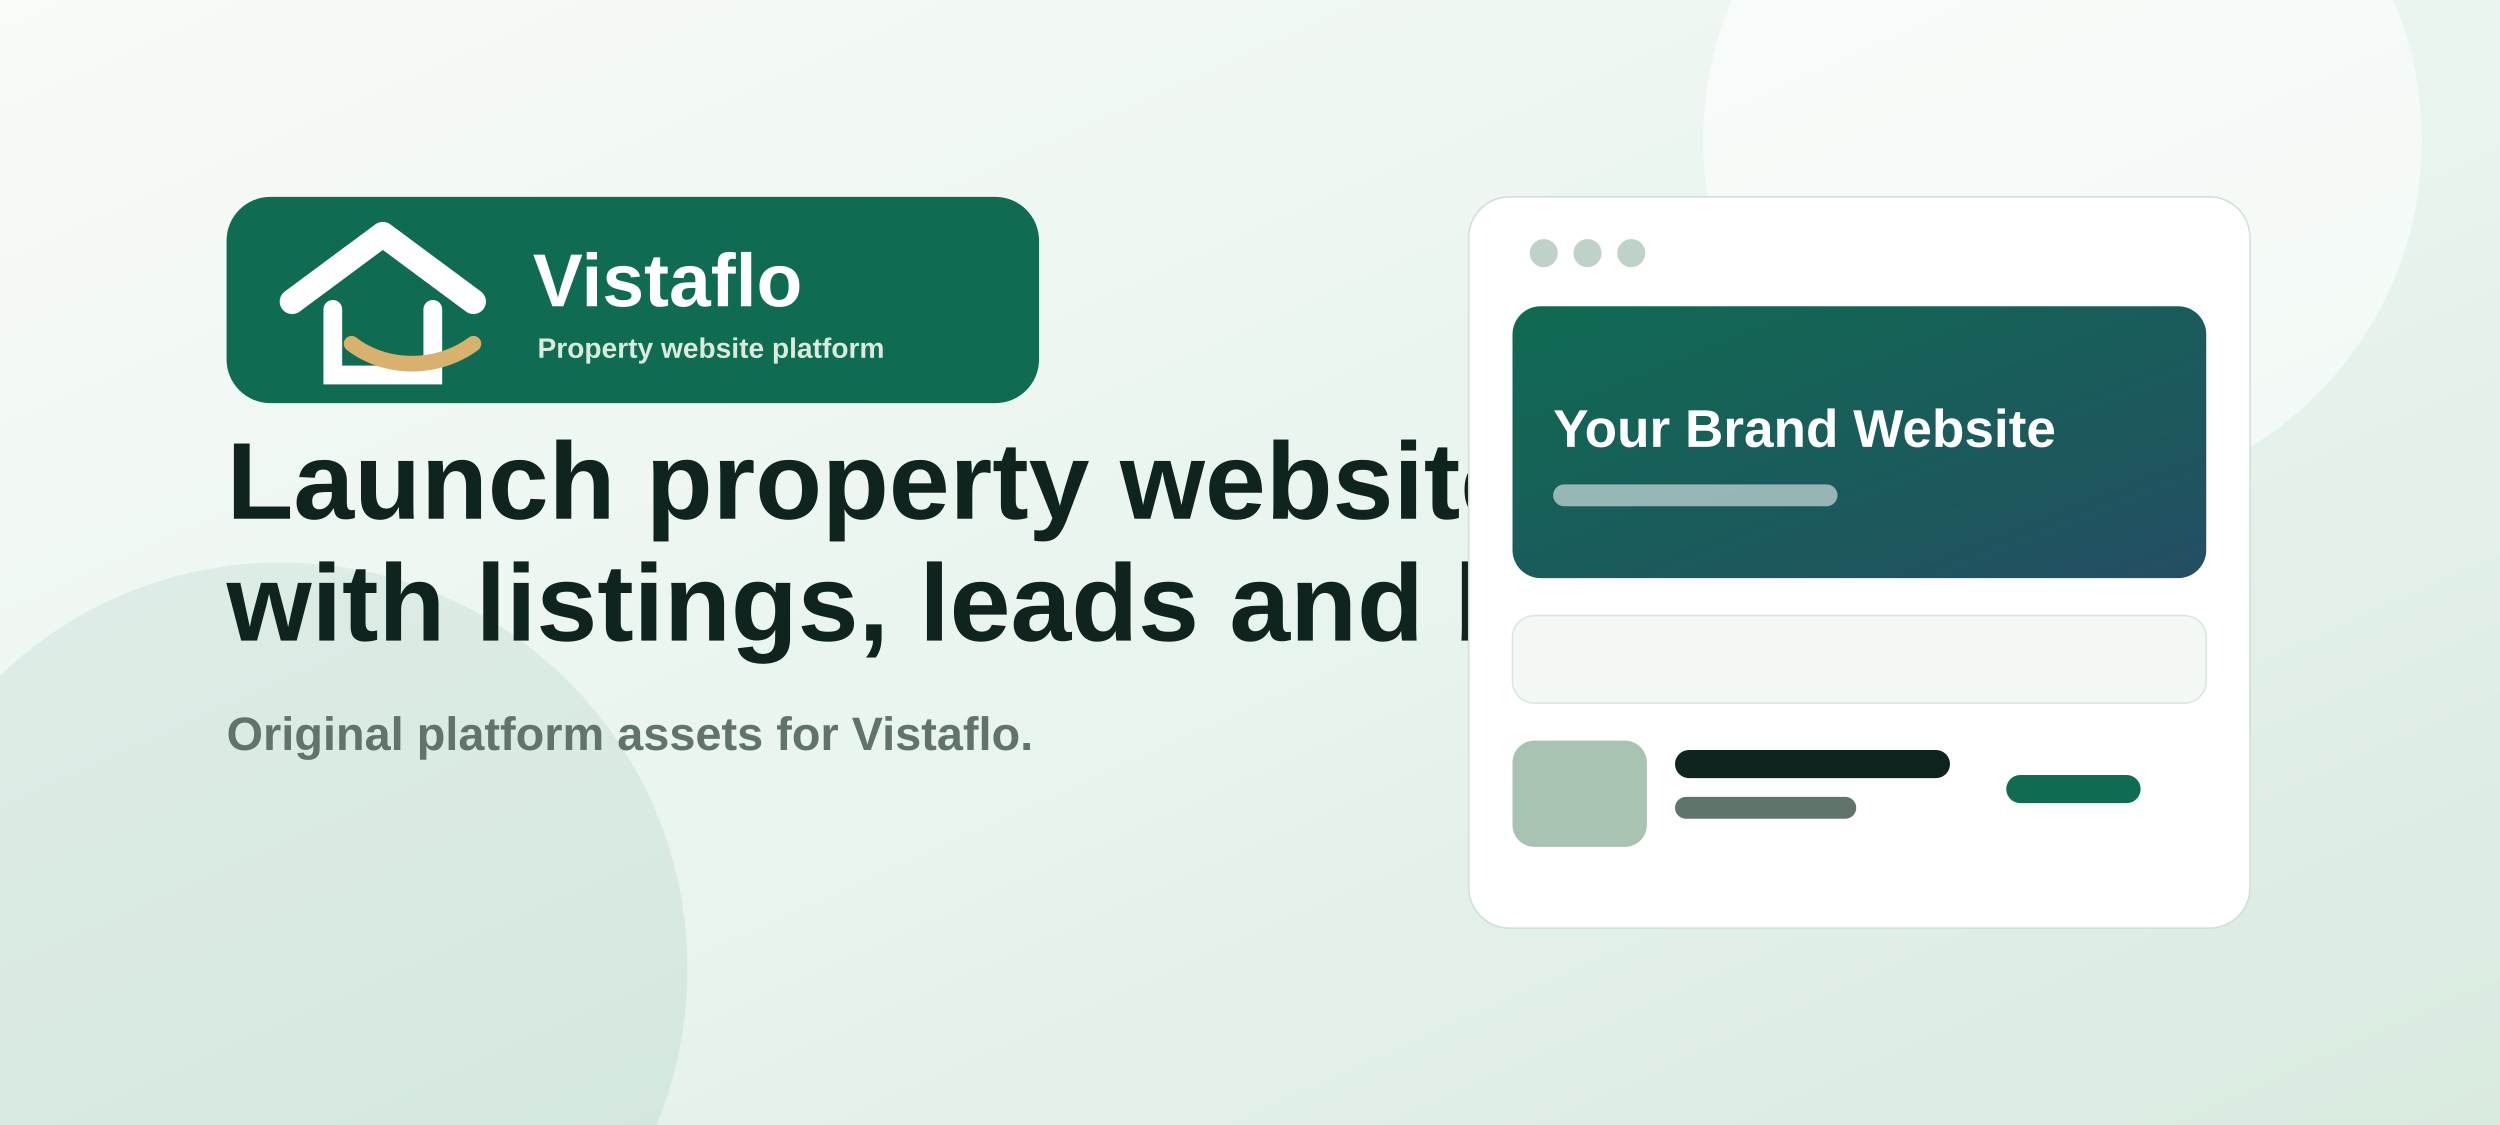
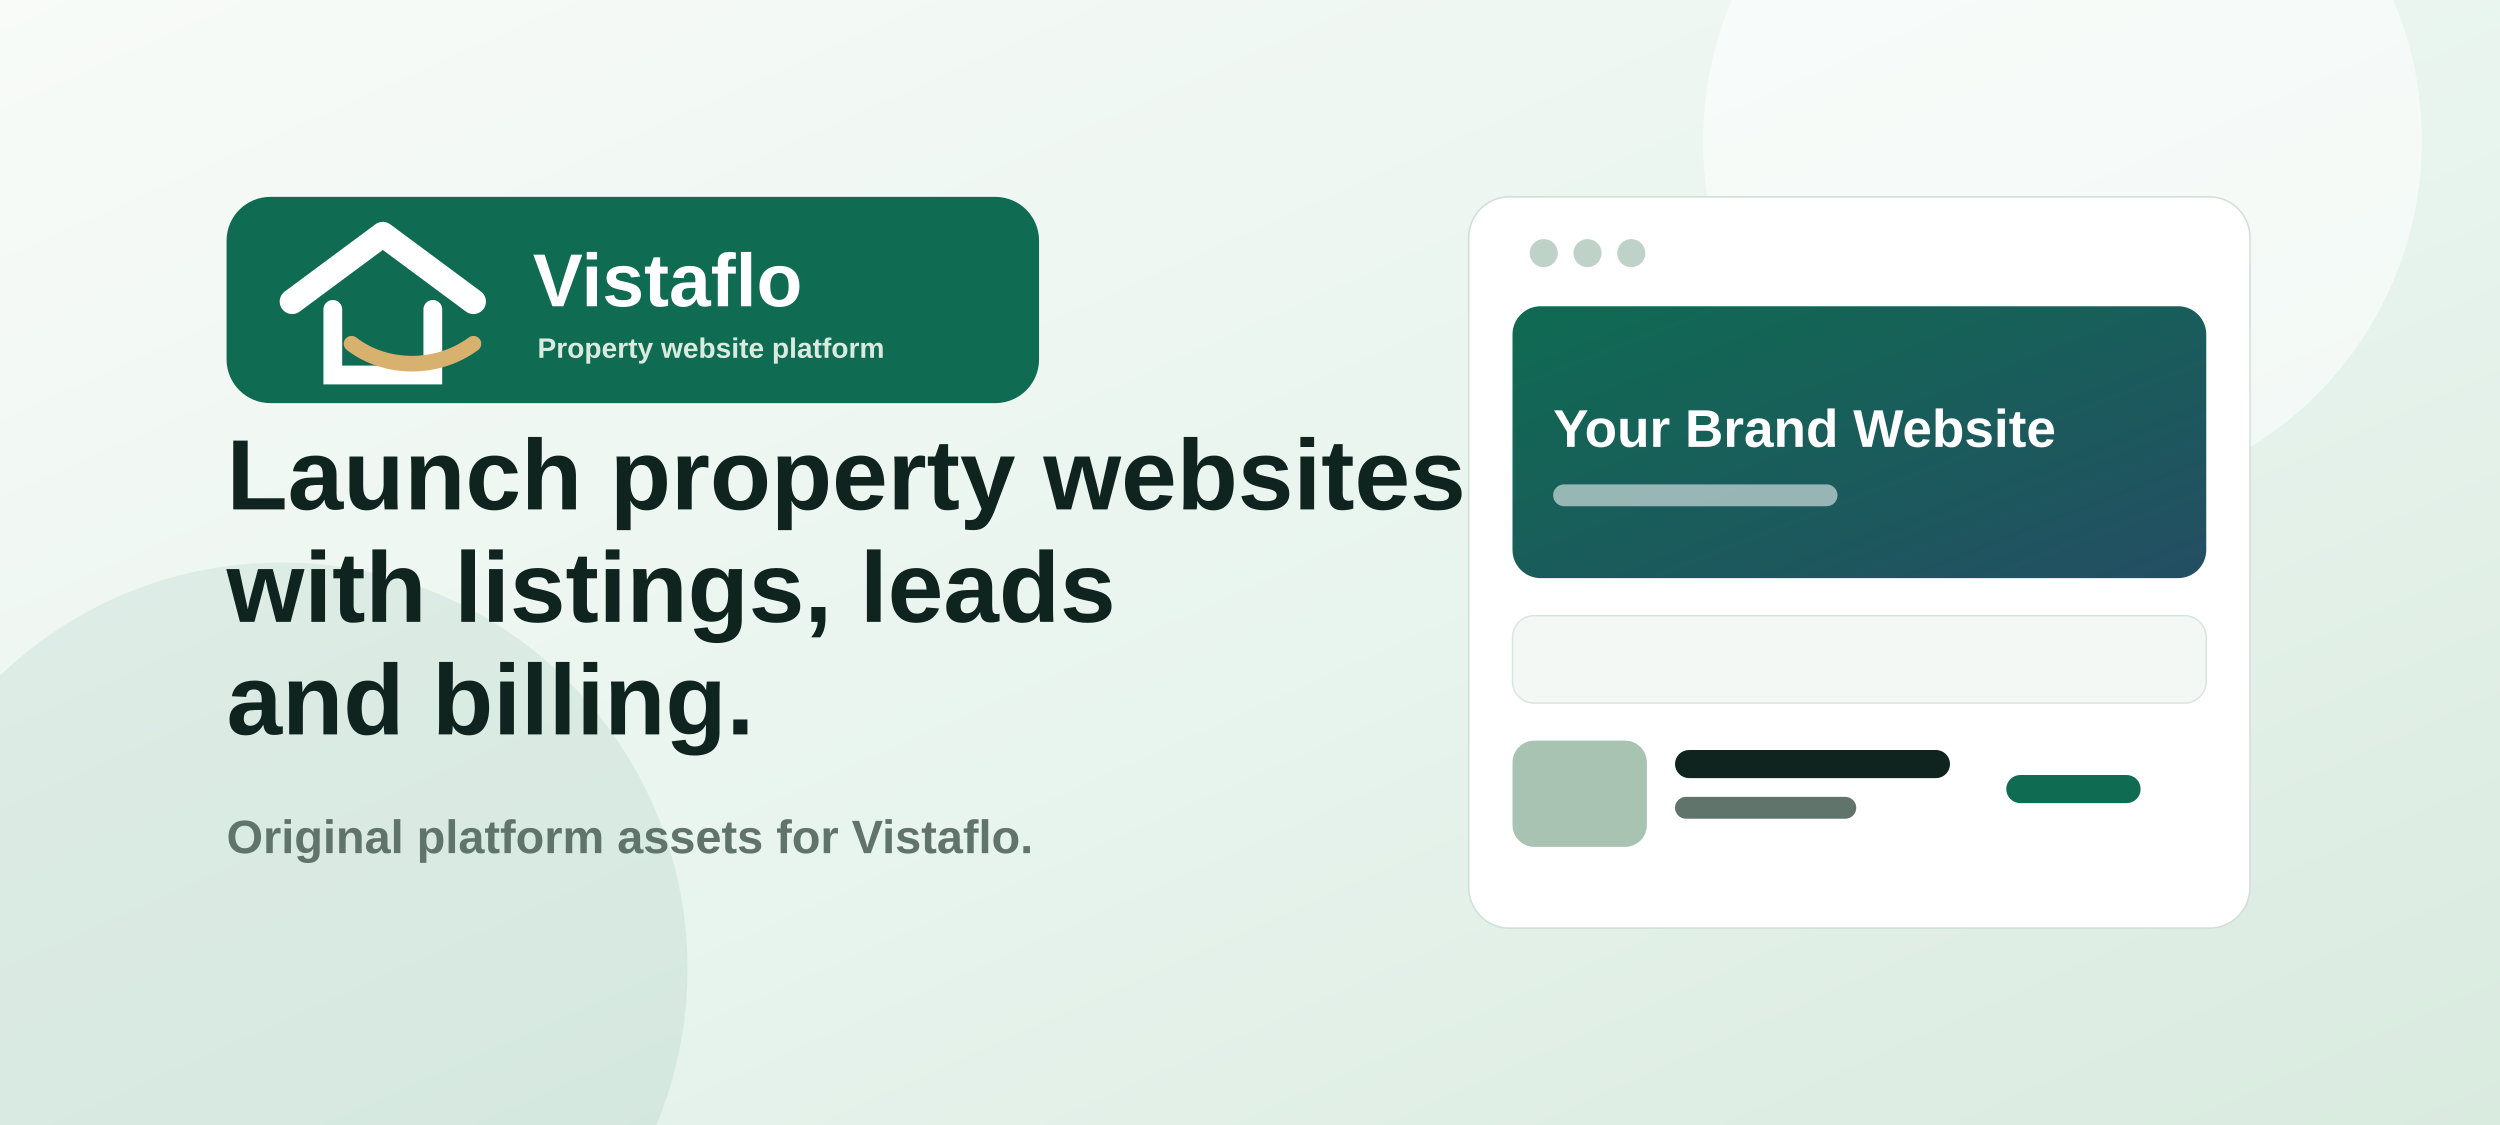
<svg xmlns="http://www.w3.org/2000/svg" viewBox="0 0 1600 720" role="img" aria-labelledby="title desc">
  <defs>
    <linearGradient id="bg" x1="0" x2="1" y1="0" y2="1">
      <stop offset="0" stop-color="#f8fbf8" />
      <stop offset=".55" stop-color="#e8f4ee" />
      <stop offset="1" stop-color="#d9eadf" />
    </linearGradient>
    <linearGradient id="panel" x1="0" x2="1" y1="0" y2="1">
      <stop offset="0" stop-color="#0f6b52" />
      <stop offset="1" stop-color="#244e63" />
    </linearGradient>
  </defs>
  <rect width="1600" height="720" fill="url(#bg)" />
  <circle cx="1320" cy="90" r="230" fill="#ffffff" opacity=".55" />
  <circle cx="180" cy="620" r="260" fill="#0f6b52" opacity=".08" />
  <g transform="translate(145 126)">
    <rect width="520" height="132" rx="28" fill="#0f6b52" />
    <path d="M42 67 100 24l58 43" fill="none" stroke="#fff" stroke-width="16" stroke-linecap="round" stroke-linejoin="round" />
    <path d="M68 72v42h64V72" fill="none" stroke="#fff" stroke-width="12" stroke-linecap="round" />
    <path d="M80 94c22 17 55 17 78 0" fill="none" stroke="#d9b16f" stroke-width="10" stroke-linecap="round" />
    <text x="196" y="70" fill="#fff" font-family="Manrope, Arial, sans-serif" font-size="48" font-weight="800">Vistaflo</text>
    <text x="199" y="103" fill="#d9eadf" font-family="DM Sans, Arial, sans-serif" font-size="18" font-weight="700">Property website platform</text>
  </g>
-   <g transform="translate(145 332)">
-     <text fill="#10241f" font-family="Manrope, Arial, sans-serif" font-size="70" font-weight="800">Launch property websites</text>
-     <text y="78" fill="#10241f" font-family="Manrope, Arial, sans-serif" font-size="70" font-weight="800">with listings, leads and billing.</text>
-     <text y="148" fill="#60746c" font-family="DM Sans, Arial, sans-serif" font-size="30" font-weight="600">Original platform assets for Vistaflo.</text>
+   <g transform="translate(145 326)">
+     <text fill="#10241f" font-family="Manrope, Arial, sans-serif" font-size="64" font-weight="800">
+       <tspan x="0" y="0">Launch property websites</tspan>
+       <tspan x="0" y="72">with listings, leads</tspan>
+       <tspan x="0" y="144">and billing.</tspan>
+     </text>
+     <text y="220" fill="#60746c" font-family="DM Sans, Arial, sans-serif" font-size="30" font-weight="600">Original platform assets for Vistaflo.</text>
  </g>
  <g transform="translate(940 126)">
    <rect width="500" height="468" rx="26" fill="#fff" stroke="#cfe0d7" />
    <rect x="28" y="70" width="444" height="174" rx="18" fill="url(#panel)" />
    <circle cx="48" cy="36" r="9" fill="#bfd2c8" />
    <circle cx="76" cy="36" r="9" fill="#bfd2c8" />
    <circle cx="104" cy="36" r="9" fill="#bfd2c8" />
    <text x="54" y="160" fill="#fff" font-family="Manrope, Arial, sans-serif" font-size="34" font-weight="800">Your Brand Website</text>
    <rect x="54" y="184" width="182" height="14" rx="7" fill="#fff" opacity=".55" />
    <rect x="28" y="268" width="444" height="56" rx="14" fill="#f3f8f5" stroke="#d9e6df" />
    <rect x="28" y="348" width="86" height="68" rx="14" fill="#a8c3b2" />
    <rect x="132" y="354" width="176" height="18" rx="9" fill="#10241f" />
    <rect x="132" y="384" width="116" height="14" rx="7" fill="#60746c" />
    <rect x="344" y="370" width="86" height="18" rx="9" fill="#0f6b52" />
  </g>
</svg>
